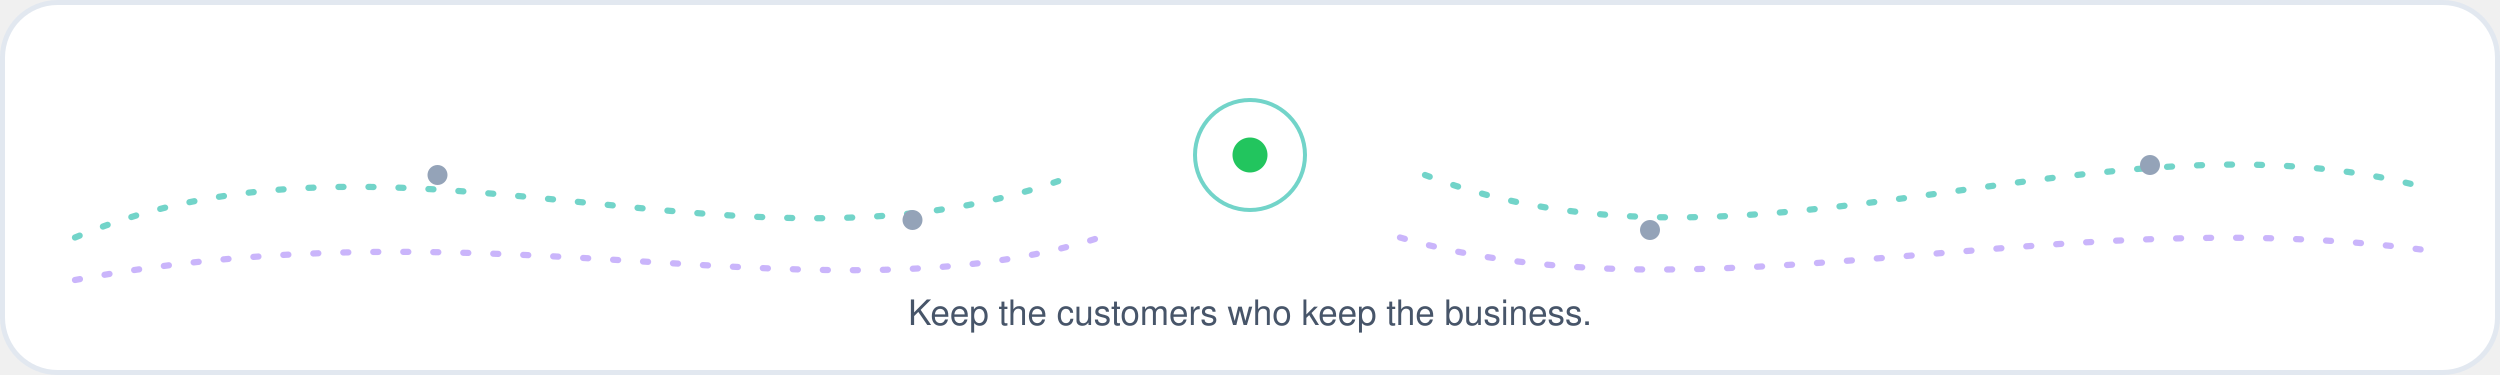
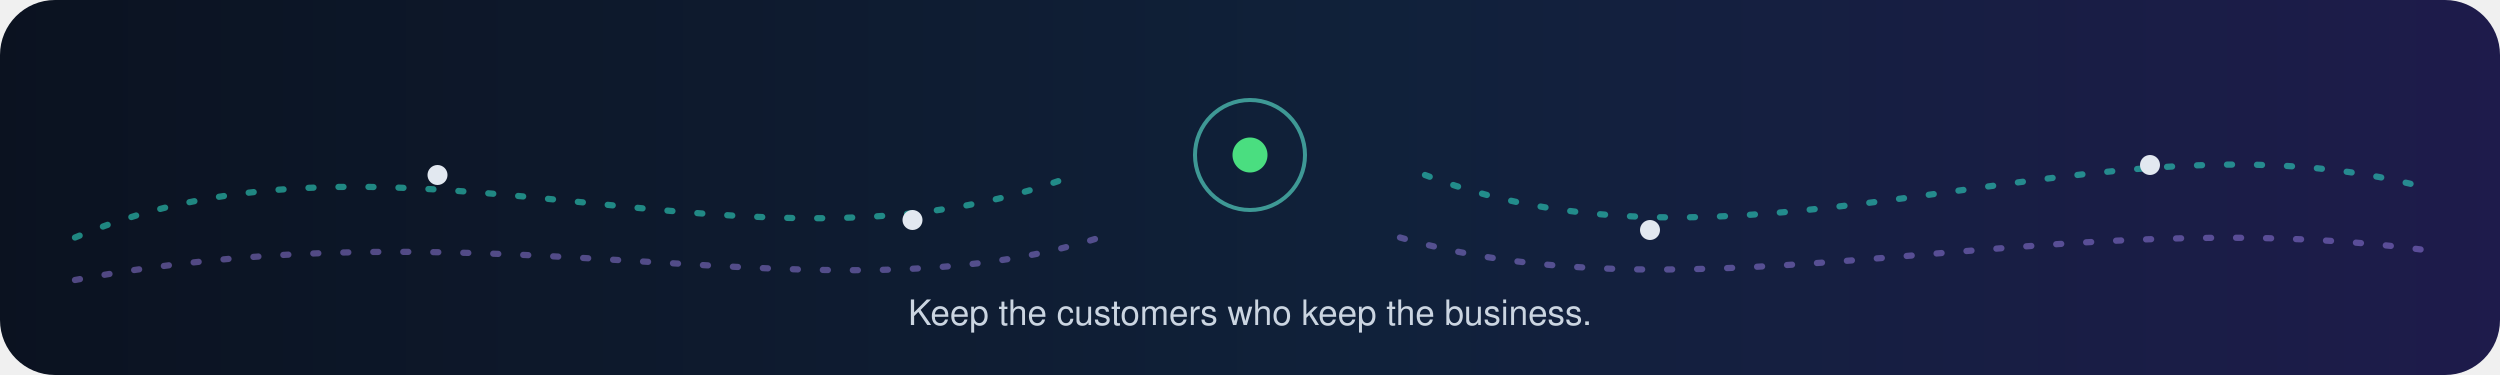
<svg xmlns="http://www.w3.org/2000/svg" viewBox="0 0 1000 150" width="1000" height="150" role="img" aria-label="Keep the customers who keep the business.">
  <defs>
+     <linearGradient id="bg" x1="0" y1="0" x2="1" y2="0">
+       <stop offset="0" stop-color="#0B1220" />
+       <stop offset="0.55" stop-color="#10213A" />
+       <stop offset="1" stop-color="#1E1B4B" />
+     </linearGradient>
  </defs>
  <style>
    text { font-family: "Segoe UI", -apple-system, Helvetica, Arial, sans-serif; }
    .wave { fill: none; stroke-width: 2.5; stroke-linecap: round; stroke-dasharray: 2 10; animation: flow 6s linear infinite; }
    @keyframes flow { to { stroke-dashoffset: -120; } }
    .pulse { animation: pulse 2s ease-in-out infinite; }
    @keyframes pulse { 0%, 100% { opacity: 1; } 50% { opacity: 0.3; } }
  </style>
-   <rect x="1" y="1" width="998" height="148" rx="22" fill="#FFFFFF" stroke="#E2E8F0" stroke-width="2" />
-   <path class="wave" stroke="#14B8A6" stroke-opacity="0.6" d="M30 95 C 160 40, 300 120, 430 70 M570 70 C 700 120, 840 40, 970 75" />
-   <path class="wave" stroke="#8B5CF6" stroke-opacity="0.45" style="animation-duration:9s" d="M30 112 C 200 80, 330 130, 440 95 M560 95 C 680 130, 820 80, 970 100" />
-   <circle cx="175" cy="70" r="4" fill="#94A3B8" />
-   <circle cx="365" cy="88" r="4" fill="#94A3B8" />
-   <circle cx="660" cy="92" r="4" fill="#94A3B8" />
-   <circle cx="860" cy="66" r="4" fill="#94A3B8" />
-   <circle cx="500" cy="62" r="22" fill="none" stroke="#14B8A6" stroke-opacity="0.6" stroke-width="1.6" />
-   <circle cx="500" cy="62" r="7" fill="#22C55E" class="pulse" />
-   <text x="500" y="130" font-size="14" fill="#475569" text-anchor="middle">Keep the customers who keep the business.</text>
+   <rect width="1000" height="150" rx="22" fill="url(#bg)" />
+   <path class="wave" stroke="#2DD4BF" stroke-opacity="0.6" d="M30 95 C 160 40, 300 120, 430 70 M570 70 C 700 120, 840 40, 970 75" />
+   <path class="wave" stroke="#A78BFA" stroke-opacity="0.45" style="animation-duration:9s" d="M30 112 C 200 80, 330 130, 440 95 M560 95 C 680 130, 820 80, 970 100" />
+   <circle cx="175" cy="70" r="4" fill="#E2E8F0" />
+   <circle cx="365" cy="88" r="4" fill="#E2E8F0" />
+   <circle cx="660" cy="92" r="4" fill="#E2E8F0" />
+   <circle cx="860" cy="66" r="4" fill="#E2E8F0" />
+   <circle cx="500" cy="62" r="22" fill="none" stroke="#5EEAD4" stroke-opacity="0.6" stroke-width="1.6" />
+   <circle cx="500" cy="62" r="7" fill="#4ADE80" class="pulse" />
+   <text x="500" y="130" font-size="14" fill="#CBD5E1" text-anchor="middle">Keep the customers who keep the business.</text>
</svg>
